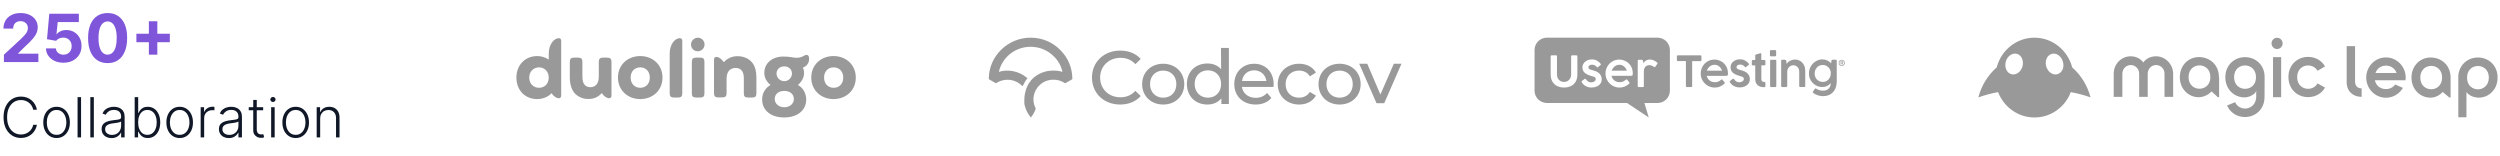
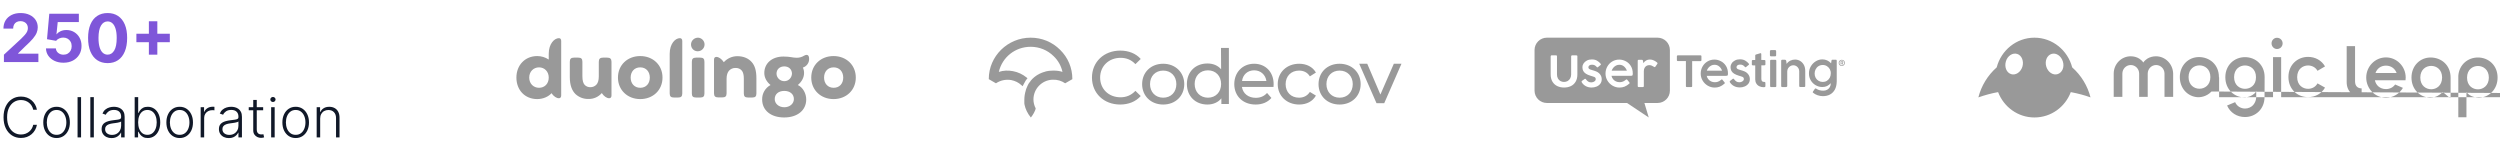
<svg xmlns="http://www.w3.org/2000/svg" width="1128" height="70" viewBox="0 0 1128 70" fill="none">
  <path d="M1.768 28V24.676L9.535 17.485C10.195 16.846 10.749 16.271 11.197 15.759C11.651 15.248 11.996 14.747 12.23 14.257C12.464 13.76 12.582 13.224 12.582 12.648C12.582 12.009 12.436 11.459 12.145 10.997C11.854 10.528 11.456 10.17 10.952 9.921C10.447 9.665 9.876 9.538 9.237 9.538C8.569 9.538 7.987 9.673 7.489 9.942C6.992 10.212 6.609 10.599 6.339 11.104C6.069 11.608 5.934 12.208 5.934 12.904H1.555C1.555 11.477 1.879 10.237 2.525 9.186C3.171 8.135 4.077 7.322 5.241 6.746C6.406 6.171 7.749 5.884 9.268 5.884C10.831 5.884 12.191 6.161 13.349 6.714C14.514 7.261 15.419 8.021 16.065 8.994C16.712 9.967 17.035 11.082 17.035 12.339C17.035 13.163 16.871 13.977 16.545 14.779C16.225 15.582 15.653 16.473 14.829 17.453C14.006 18.426 12.845 19.595 11.346 20.958L8.161 24.079V24.229H17.322V28H1.768ZM28.634 28.298C27.128 28.298 25.786 28.021 24.607 27.467C23.435 26.913 22.504 26.15 21.816 25.177C21.127 24.204 20.768 23.089 20.739 21.832H25.214C25.264 22.677 25.619 23.362 26.279 23.888C26.94 24.413 27.725 24.676 28.634 24.676C29.358 24.676 29.997 24.516 30.551 24.197C31.112 23.87 31.549 23.419 31.862 22.844C32.181 22.261 32.341 21.594 32.341 20.841C32.341 20.074 32.178 19.399 31.851 18.817C31.531 18.234 31.087 17.78 30.519 17.453C29.951 17.126 29.301 16.959 28.57 16.952C27.931 16.952 27.309 17.084 26.705 17.347C26.109 17.609 25.644 17.968 25.31 18.423L21.208 17.688L22.242 6.182H35.58V9.953H26.045L25.48 15.418H25.608C25.992 14.879 26.57 14.431 27.345 14.076C28.119 13.721 28.985 13.543 29.944 13.543C31.258 13.543 32.43 13.852 33.46 14.47C34.489 15.088 35.303 15.937 35.899 17.016C36.496 18.089 36.791 19.325 36.784 20.724C36.791 22.194 36.45 23.501 35.761 24.644C35.079 25.78 34.124 26.675 32.895 27.329C31.674 27.975 30.253 28.298 28.634 28.298ZM48.556 28.479C46.723 28.472 45.147 28.021 43.825 27.126C42.511 26.232 41.499 24.935 40.789 23.238C40.086 21.541 39.738 19.499 39.745 17.112C39.745 14.733 40.097 12.705 40.8 11.029C41.51 9.353 42.522 8.078 43.836 7.205C45.157 6.324 46.73 5.884 48.556 5.884C50.381 5.884 51.95 6.324 53.264 7.205C54.585 8.085 55.601 9.364 56.311 11.04C57.022 12.709 57.373 14.733 57.366 17.112C57.366 19.506 57.011 21.551 56.301 23.249C55.597 24.946 54.589 26.242 53.275 27.137C51.961 28.032 50.388 28.479 48.556 28.479ZM48.556 24.655C49.806 24.655 50.803 24.026 51.549 22.769C52.295 21.512 52.664 19.626 52.657 17.112C52.657 15.457 52.487 14.079 52.146 12.979C51.812 11.878 51.336 11.05 50.718 10.496C50.107 9.942 49.386 9.665 48.556 9.665C47.313 9.665 46.318 10.287 45.573 11.53C44.827 12.773 44.45 14.633 44.443 17.112C44.443 18.788 44.61 20.188 44.944 21.31C45.285 22.425 45.764 23.263 46.382 23.824C47 24.378 47.725 24.655 48.556 24.655ZM67.175 24.676V9.591H70.989V24.676H67.175ZM61.539 19.041V15.227H76.625V19.041H61.539Z" fill="#7F56D9" />
  <path d="M16.655 49.5H14.986C14.861 48.879 14.637 48.304 14.311 47.778C13.992 47.245 13.589 46.78 13.104 46.384C12.618 45.987 12.068 45.68 11.452 45.461C10.837 45.242 10.171 45.132 9.455 45.132C8.307 45.132 7.259 45.431 6.312 46.029C5.371 46.627 4.616 47.505 4.048 48.666C3.486 49.82 3.205 51.234 3.205 52.909C3.205 54.596 3.486 56.016 4.048 57.17C4.616 58.325 5.371 59.2 6.312 59.798C7.259 60.39 8.307 60.686 9.455 60.686C10.171 60.686 10.837 60.577 11.452 60.358C12.068 60.139 12.618 59.834 13.104 59.443C13.589 59.047 13.992 58.582 14.311 58.049C14.637 57.517 14.861 56.94 14.986 56.318H16.655C16.507 57.153 16.229 57.931 15.82 58.653C15.418 59.369 14.903 59.997 14.276 60.535C13.654 61.074 12.938 61.494 12.127 61.796C11.316 62.098 10.425 62.249 9.455 62.249C7.928 62.249 6.573 61.867 5.389 61.103C4.205 60.334 3.276 59.251 2.601 57.854C1.932 56.457 1.598 54.809 1.598 52.909C1.598 51.009 1.932 49.361 2.601 47.964C3.276 46.567 4.205 45.487 5.389 44.724C6.573 43.954 7.928 43.57 9.455 43.57C10.425 43.57 11.316 43.721 12.127 44.022C12.938 44.318 13.654 44.739 14.276 45.283C14.903 45.822 15.418 46.449 15.82 47.165C16.229 47.881 16.507 48.66 16.655 49.5ZM25.526 62.284C24.348 62.284 23.307 61.985 22.401 61.387C21.501 60.79 20.797 59.964 20.288 58.91C19.779 57.851 19.525 56.629 19.525 55.244C19.525 53.847 19.779 52.619 20.288 51.56C20.797 50.494 21.501 49.666 22.401 49.074C23.307 48.476 24.348 48.177 25.526 48.177C26.704 48.177 27.742 48.476 28.642 49.074C29.542 49.672 30.246 50.5 30.755 51.56C31.27 52.619 31.527 53.847 31.527 55.244C31.527 56.629 31.273 57.851 30.764 58.91C30.255 59.964 29.548 60.79 28.642 61.387C27.742 61.985 26.704 62.284 25.526 62.284ZM25.526 60.837C26.473 60.837 27.275 60.583 27.932 60.074C28.589 59.565 29.086 58.887 29.423 58.041C29.767 57.194 29.938 56.262 29.938 55.244C29.938 54.226 29.767 53.291 29.423 52.439C29.086 51.586 28.589 50.903 27.932 50.388C27.275 49.873 26.473 49.615 25.526 49.615C24.585 49.615 23.783 49.873 23.12 50.388C22.463 50.903 21.963 51.586 21.62 52.439C21.282 53.291 21.114 54.226 21.114 55.244C21.114 56.262 21.282 57.194 21.62 58.041C21.963 58.887 22.463 59.565 23.12 60.074C23.777 60.583 24.579 60.837 25.526 60.837ZM36.577 43.818V62H34.996V43.818H36.577ZM42.338 43.818V62H40.758V43.818H42.338ZM50.328 62.311C49.506 62.311 48.754 62.151 48.074 61.831C47.393 61.506 46.851 61.038 46.449 60.429C46.046 59.813 45.845 59.067 45.845 58.191C45.845 57.517 45.972 56.949 46.227 56.487C46.481 56.025 46.842 55.646 47.31 55.35C47.778 55.055 48.331 54.821 48.97 54.649C49.609 54.477 50.314 54.344 51.083 54.25C51.847 54.155 52.492 54.072 53.019 54.001C53.551 53.93 53.957 53.818 54.235 53.664C54.513 53.51 54.652 53.261 54.652 52.918V52.598C54.652 51.669 54.374 50.938 53.818 50.406C53.267 49.867 52.474 49.598 51.438 49.598C50.456 49.598 49.654 49.814 49.032 50.246C48.417 50.678 47.985 51.187 47.736 51.773L46.236 51.231C46.544 50.485 46.97 49.891 47.514 49.447C48.059 48.997 48.668 48.674 49.343 48.479C50.018 48.278 50.701 48.177 51.394 48.177C51.915 48.177 52.456 48.245 53.019 48.381C53.587 48.517 54.113 48.754 54.599 49.092C55.084 49.423 55.478 49.888 55.779 50.485C56.081 51.077 56.232 51.829 56.232 52.74V62H54.652V59.843H54.554C54.365 60.245 54.084 60.636 53.711 61.015C53.338 61.393 52.87 61.704 52.308 61.947C51.746 62.189 51.086 62.311 50.328 62.311ZM50.541 60.864C51.382 60.864 52.11 60.677 52.725 60.304C53.341 59.931 53.815 59.437 54.146 58.822C54.483 58.2 54.652 57.517 54.652 56.771V54.8C54.534 54.913 54.335 55.013 54.057 55.102C53.785 55.191 53.468 55.271 53.107 55.342C52.752 55.407 52.397 55.463 52.042 55.51C51.687 55.558 51.367 55.599 51.083 55.635C50.314 55.729 49.657 55.877 49.112 56.078C48.568 56.28 48.15 56.558 47.86 56.913C47.57 57.262 47.425 57.712 47.425 58.262C47.425 59.091 47.721 59.733 48.313 60.189C48.905 60.639 49.648 60.864 50.541 60.864ZM60.764 62V43.818H62.353V50.965H62.496C62.673 50.556 62.928 50.136 63.259 49.704C63.596 49.272 64.037 48.911 64.582 48.621C65.132 48.325 65.825 48.177 66.659 48.177C67.778 48.177 68.76 48.473 69.607 49.065C70.453 49.651 71.113 50.474 71.587 51.533C72.06 52.587 72.297 53.815 72.297 55.217C72.297 56.626 72.06 57.86 71.587 58.919C71.119 59.979 70.462 60.804 69.616 61.396C68.775 61.988 67.799 62.284 66.686 62.284C65.857 62.284 65.165 62.136 64.609 61.84C64.058 61.544 63.614 61.18 63.277 60.748C62.94 60.31 62.679 59.884 62.496 59.47H62.3V62H60.764ZM62.327 55.191C62.327 56.291 62.49 57.268 62.815 58.12C63.147 58.967 63.62 59.633 64.236 60.118C64.857 60.597 65.609 60.837 66.491 60.837C67.396 60.837 68.163 60.588 68.79 60.091C69.417 59.588 69.894 58.91 70.219 58.058C70.545 57.206 70.708 56.25 70.708 55.191C70.708 54.143 70.545 53.199 70.219 52.359C69.9 51.518 69.426 50.852 68.799 50.361C68.171 49.864 67.402 49.615 66.491 49.615C65.603 49.615 64.848 49.855 64.227 50.334C63.611 50.808 63.141 51.465 62.815 52.305C62.49 53.14 62.327 54.102 62.327 55.191ZM81.068 62.284C79.89 62.284 78.849 61.985 77.943 61.387C77.043 60.79 76.339 59.964 75.83 58.91C75.321 57.851 75.067 56.629 75.067 55.244C75.067 53.847 75.321 52.619 75.83 51.56C76.339 50.494 77.043 49.666 77.943 49.074C78.849 48.476 79.89 48.177 81.068 48.177C82.246 48.177 83.284 48.476 84.184 49.074C85.084 49.672 85.788 50.5 86.297 51.56C86.812 52.619 87.069 53.847 87.069 55.244C87.069 56.629 86.815 57.851 86.306 58.91C85.797 59.964 85.09 60.79 84.184 61.387C83.284 61.985 82.246 62.284 81.068 62.284ZM81.068 60.837C82.015 60.837 82.817 60.583 83.474 60.074C84.131 59.565 84.628 58.887 84.965 58.041C85.309 57.194 85.48 56.262 85.48 55.244C85.48 54.226 85.309 53.291 84.965 52.439C84.628 51.586 84.131 50.903 83.474 50.388C82.817 49.873 82.015 49.615 81.068 49.615C80.127 49.615 79.325 49.873 78.662 50.388C78.005 50.903 77.505 51.586 77.162 52.439C76.824 53.291 76.656 54.226 76.656 55.244C76.656 56.262 76.824 57.194 77.162 58.041C77.505 58.887 78.005 59.565 78.662 60.074C79.319 60.583 80.121 60.837 81.068 60.837ZM90.538 62V48.364H92.074V50.459H92.19C92.462 49.772 92.936 49.219 93.61 48.799C94.291 48.373 95.06 48.159 95.918 48.159C96.049 48.159 96.194 48.162 96.353 48.168C96.513 48.174 96.646 48.18 96.753 48.186V49.793C96.682 49.781 96.558 49.763 96.38 49.74C96.203 49.716 96.01 49.704 95.803 49.704C95.093 49.704 94.46 49.855 93.903 50.157C93.353 50.453 92.918 50.864 92.598 51.391C92.278 51.918 92.119 52.519 92.119 53.193V62H90.538ZM103.258 62.311C102.435 62.311 101.684 62.151 101.003 61.831C100.323 61.506 99.781 61.038 99.379 60.429C98.976 59.813 98.775 59.067 98.775 58.191C98.775 57.517 98.902 56.949 99.157 56.487C99.411 56.025 99.772 55.646 100.24 55.35C100.707 55.055 101.261 54.821 101.9 54.649C102.539 54.477 103.243 54.344 104.013 54.25C104.776 54.155 105.421 54.072 105.948 54.001C106.481 53.93 106.886 53.818 107.164 53.664C107.443 53.51 107.582 53.261 107.582 52.918V52.598C107.582 51.669 107.304 50.938 106.747 50.406C106.197 49.867 105.404 49.598 104.368 49.598C103.385 49.598 102.583 49.814 101.962 50.246C101.346 50.678 100.914 51.187 100.666 51.773L99.165 51.231C99.473 50.485 99.899 49.891 100.444 49.447C100.988 48.997 101.598 48.674 102.273 48.479C102.947 48.278 103.631 48.177 104.324 48.177C104.844 48.177 105.386 48.245 105.948 48.381C106.516 48.517 107.043 48.754 107.528 49.092C108.014 49.423 108.407 49.888 108.709 50.485C109.011 51.077 109.162 51.829 109.162 52.74V62H107.582V59.843H107.484C107.295 60.245 107.013 60.636 106.641 61.015C106.268 61.393 105.8 61.704 105.238 61.947C104.676 62.189 104.016 62.311 103.258 62.311ZM103.471 60.864C104.312 60.864 105.04 60.677 105.655 60.304C106.271 59.931 106.744 59.437 107.076 58.822C107.413 58.2 107.582 57.517 107.582 56.771V54.8C107.463 54.913 107.265 55.013 106.987 55.102C106.715 55.191 106.398 55.271 106.037 55.342C105.682 55.407 105.327 55.463 104.972 55.51C104.616 55.558 104.297 55.599 104.013 55.635C103.243 55.729 102.586 55.877 102.042 56.078C101.497 56.28 101.08 56.558 100.79 56.913C100.5 57.262 100.355 57.712 100.355 58.262C100.355 59.091 100.651 59.733 101.243 60.189C101.835 60.639 102.578 60.864 103.471 60.864ZM118.737 48.364V49.74H112.229V48.364H118.737ZM114.262 45.097H115.851V58.44C115.851 59.008 115.949 59.455 116.144 59.781C116.34 60.1 116.594 60.328 116.908 60.464C117.222 60.594 117.556 60.659 117.911 60.659C118.118 60.659 118.296 60.648 118.444 60.624C118.592 60.594 118.722 60.565 118.834 60.535L119.172 61.965C119.018 62.024 118.828 62.077 118.604 62.124C118.379 62.178 118.1 62.204 117.769 62.204C117.189 62.204 116.63 62.077 116.091 61.822C115.558 61.568 115.12 61.189 114.777 60.686C114.434 60.183 114.262 59.559 114.262 58.813V45.097ZM122.343 62V48.364H123.932V62H122.343ZM123.151 46.02C122.826 46.02 122.547 45.91 122.317 45.691C122.086 45.467 121.97 45.197 121.97 44.883C121.97 44.57 122.086 44.303 122.317 44.084C122.547 43.86 122.826 43.747 123.151 43.747C123.477 43.747 123.755 43.86 123.986 44.084C124.217 44.303 124.332 44.57 124.332 44.883C124.332 45.197 124.217 45.467 123.986 45.691C123.755 45.91 123.477 46.02 123.151 46.02ZM133.412 62.284C132.234 62.284 131.192 61.985 130.287 61.387C129.387 60.79 128.683 59.964 128.174 58.91C127.665 57.851 127.41 56.629 127.41 55.244C127.41 53.847 127.665 52.619 128.174 51.56C128.683 50.494 129.387 49.666 130.287 49.074C131.192 48.476 132.234 48.177 133.412 48.177C134.59 48.177 135.628 48.476 136.528 49.074C137.427 49.672 138.132 50.5 138.641 51.56C139.156 52.619 139.413 53.847 139.413 55.244C139.413 56.629 139.159 57.851 138.65 58.91C138.141 59.964 137.433 60.79 136.528 61.387C135.628 61.985 134.59 62.284 133.412 62.284ZM133.412 60.837C134.359 60.837 135.161 60.583 135.818 60.074C136.475 59.565 136.972 58.887 137.309 58.041C137.652 57.194 137.824 56.262 137.824 55.244C137.824 54.226 137.652 53.291 137.309 52.439C136.972 51.586 136.475 50.903 135.818 50.388C135.161 49.873 134.359 49.615 133.412 49.615C132.471 49.615 131.669 49.873 131.006 50.388C130.349 50.903 129.849 51.586 129.506 52.439C129.168 53.291 128.999 54.226 128.999 55.244C128.999 56.262 129.168 57.194 129.506 58.041C129.849 58.887 130.349 59.565 131.006 60.074C131.663 60.583 132.465 60.837 133.412 60.837ZM144.462 53.477V62H142.882V48.364H144.418V50.503H144.56C144.88 49.805 145.377 49.245 146.052 48.825C146.732 48.399 147.573 48.186 148.573 48.186C149.49 48.186 150.295 48.378 150.988 48.763C151.686 49.142 152.228 49.701 152.612 50.441C153.003 51.181 153.198 52.089 153.198 53.166V62H151.618V53.264C151.618 52.146 151.304 51.261 150.677 50.61C150.055 49.959 149.221 49.633 148.173 49.633C147.457 49.633 146.821 49.787 146.265 50.095C145.708 50.403 145.267 50.846 144.942 51.426C144.622 52.001 144.462 52.684 144.462 53.477Z" fill="#101828" />
  <path d="M366.037 35C366.037 29.307 370.36 25.295 376.088 25.295C381.816 25.295 386.138 29.307 386.138 35C386.138 40.693 381.816 44.705 376.088 44.705C370.36 44.705 366.037 40.639 366.037 35ZM380.465 35C380.465 32.343 378.789 30.392 376.142 30.392C373.494 30.392 371.819 32.343 371.819 35C371.819 37.657 373.494 39.608 376.142 39.608C378.789 39.608 380.465 37.711 380.465 35ZM362.254 30.5C362.633 31.259 362.795 32.072 362.795 32.94C362.795 35 361.714 36.898 359.985 38.361C362.363 39.5 363.767 42.265 363.767 44.867C363.767 49.747 359.823 53 353.825 53C347.827 53 343.882 49.801 343.882 44.867C343.828 42.157 345.287 39.663 347.665 38.361C345.881 36.898 344.855 35 344.855 32.94C344.855 28.657 348.205 25.512 353.5 25.512C356.635 25.512 357.553 26.054 359.336 26.054C360.525 26.108 361.768 25.783 362.795 25.133C363.173 24.916 363.551 24.753 363.984 24.753C364.686 24.753 365.064 25.458 365.064 26.325C365.227 28.223 364.038 29.904 362.254 30.5ZM358.202 44.705C358.202 42.536 356.527 41.018 353.879 41.018C351.231 41.018 349.556 42.482 349.556 44.705C349.556 46.765 351.393 48.392 353.879 48.392C356.364 48.392 358.202 46.765 358.202 44.705ZM350.366 33.265C350.421 35.163 352.042 36.681 353.987 36.627C355.824 36.572 357.229 35.108 357.337 33.265C357.337 31.313 355.932 29.958 353.879 29.958C351.826 29.958 350.366 31.259 350.366 33.265ZM341.288 35.38V42.157C341.288 43.458 340.802 44 339.397 44H337.506C336.101 44 335.615 43.458 335.615 42.157V35.542C335.615 33.861 335.344 32.669 334.75 31.91C334.048 31.042 332.967 30.608 331.886 30.663C330.751 30.608 329.671 31.096 328.914 31.91C328.266 32.669 327.833 33.861 327.833 35.488V42.102C327.833 43.458 327.239 43.946 325.942 43.946H324.051C322.754 43.946 322.16 43.458 322.16 42.102V26.922C322.16 26.054 322.592 25.675 323.24 25.675C324.213 25.675 325.564 26.488 326.59 28.06C328.158 26.325 330.373 25.349 332.697 25.349C335.453 25.349 337.668 26.325 339.127 27.952C340.586 29.578 341.288 31.801 341.288 35.38ZM311.785 20.09C311.785 18.355 313.244 17 314.919 17C314.973 17 314.973 17 315.027 17C316.702 17.108 317.999 18.572 317.891 20.253C317.783 21.934 316.324 23.235 314.649 23.127C313.028 23.072 311.785 21.717 311.785 20.09ZM312.163 42.157V27.898C312.163 26.596 312.649 26 314.054 26H315.946C317.35 26 317.837 26.542 317.837 27.898V42.157C317.837 43.458 317.35 44 315.946 44H314.054C312.649 44 312.163 43.458 312.163 42.157ZM302.166 42.157V24.265C302.166 19.765 304.652 17.217 306.759 17.217C307.408 17.217 307.84 17.651 307.84 18.464V42.157C307.84 43.512 307.3 44 305.949 44H304.058C302.761 44 302.166 43.512 302.166 42.157ZM278.823 35C278.823 29.307 283.146 25.295 288.873 25.295C294.601 25.295 298.924 29.307 298.924 35C298.924 40.693 294.601 44.705 288.873 44.705C283.146 44.705 278.823 40.639 278.823 35ZM293.196 35C293.196 32.343 291.521 30.392 288.873 30.392C286.225 30.392 284.551 32.343 284.551 35C284.551 37.657 286.225 39.608 288.873 39.608C291.521 39.608 293.196 37.711 293.196 35ZM275.905 27.898V43.078C275.905 43.946 275.472 44.325 274.824 44.325C273.851 44.325 272.5 43.512 271.528 41.994C270.015 43.729 267.853 44.705 265.53 44.651C263.368 44.705 261.315 43.946 259.694 42.482C258.019 40.855 257.1 38.361 257.1 34.783V27.898C257.1 26.596 257.586 26 258.991 26H260.883C262.288 26 262.774 26.542 262.774 27.898V34.295C262.774 36.464 263.152 37.602 263.855 38.361C264.503 39.012 265.476 39.392 266.394 39.337C267.421 39.337 268.394 38.958 269.096 38.199C269.799 37.44 270.177 36.247 270.177 34.404V27.898C270.177 26.542 270.771 26 272.068 26H273.96C275.31 26 275.905 26.542 275.905 27.898ZM253.21 18.464V43.078C253.21 43.946 252.777 44.325 252.129 44.325C251.156 44.325 249.805 43.512 248.833 42.048C247.644 43.458 245.212 44.705 242.402 44.705C236.783 44.705 233 40.584 233 35C233 29.416 236.891 25.295 242.402 25.295C244.24 25.295 246.023 25.837 247.59 26.867V24.265C247.59 19.765 250.129 17.217 252.183 17.217C252.831 17.217 253.21 17.651 253.21 18.464ZM247.59 35C247.59 32.235 245.644 30.392 243.213 30.392C240.781 30.392 238.782 32.235 238.782 35C238.782 37.765 240.727 39.608 243.213 39.608C245.698 39.608 247.59 37.819 247.59 35Z" fill="black" fill-opacity="0.4" />
  <path d="M505.587 26.092C508.26 26.092 510.398 26.983 512.18 28.823L512.299 28.941L514.675 26.627L514.615 26.508C512.477 24.134 509.21 22.828 505.468 22.828C498.103 22.828 492.697 27.932 492.697 34.996C492.697 42.059 498.043 47.164 505.408 47.164C509.151 47.164 512.417 45.858 514.615 43.424L514.675 43.306L512.299 40.991L512.18 41.109C510.398 42.95 508.2 43.899 505.587 43.899C500.241 43.899 496.38 40.16 496.38 34.996C496.38 29.832 500.3 26.092 505.587 26.092ZM524.832 44.077C521.327 44.077 518.892 41.525 518.892 37.964C518.892 34.343 521.327 31.85 524.832 31.85C528.336 31.85 530.771 34.343 530.771 37.964C530.771 41.584 528.336 44.077 524.832 44.077ZM524.832 28.763C519.308 28.763 515.328 32.621 515.328 37.964C515.328 43.306 519.308 47.164 524.832 47.164C530.356 47.164 534.335 43.306 534.335 37.964C534.335 32.621 530.296 28.763 524.832 28.763ZM545.027 44.077C541.522 44.077 539.028 41.525 539.028 37.904C539.028 34.283 541.463 31.731 545.027 31.731C548.531 31.731 550.967 34.283 550.967 37.904C550.967 41.525 548.531 44.077 545.027 44.077ZM550.967 31.256C549.482 29.535 547.343 28.645 544.789 28.645C539.325 28.645 535.523 32.443 535.523 37.904C535.523 43.365 539.325 47.164 544.789 47.164C547.403 47.164 549.66 46.155 551.085 44.374V46.926H554.471V21.641H550.907L550.967 31.256ZM565.875 31.731C568.786 31.731 570.984 33.69 571.399 36.539H560.411C560.767 33.69 562.906 31.731 565.875 31.731ZM565.875 28.763C560.648 28.763 556.906 32.621 556.906 37.964C556.906 43.365 560.827 47.164 566.529 47.164C569.499 47.164 571.934 46.155 573.597 44.255L573.657 44.196L571.696 41.94L571.578 42.059C570.33 43.424 568.667 44.136 566.588 44.136C563.262 44.136 560.827 42.237 560.351 39.21H574.607V39.091C574.666 38.794 574.666 38.379 574.666 38.082C574.726 32.562 571.043 28.763 565.875 28.763ZM590.941 41.584C589.872 43.187 588.209 44.077 586.13 44.077C582.507 44.077 580.072 41.584 580.072 37.964C580.072 34.343 582.566 31.85 586.13 31.85C588.209 31.85 589.872 32.681 590.941 34.343L591.001 34.462L593.733 32.74L593.674 32.621C592.248 30.188 589.516 28.763 586.19 28.763C580.606 28.763 576.508 32.621 576.508 37.964C576.508 43.306 580.606 47.164 586.19 47.164C589.516 47.164 592.248 45.739 593.674 43.246L593.733 43.127L591.001 41.466L590.941 41.584ZM604.425 44.077C600.92 44.077 598.485 41.525 598.485 37.964C598.485 34.343 600.92 31.85 604.425 31.85C607.929 31.85 610.364 34.343 610.364 37.964C610.364 41.584 607.929 44.077 604.425 44.077ZM604.425 28.763C598.901 28.763 594.921 32.621 594.921 37.964C594.921 43.306 598.901 47.164 604.425 47.164C609.949 47.164 613.928 43.306 613.928 37.964C613.928 32.621 609.889 28.763 604.425 28.763ZM628.897 28.763L622.838 42.653L616.898 28.763H613.275L621.056 46.511L621.115 46.57H624.561L632.342 28.763H628.897ZM465.033 17C454.62 17 446.138 25.392 446.138 35.629V35.713L449.329 37.559H449.413C451.429 36.217 453.864 35.713 456.299 36.133C457.979 36.468 459.574 37.224 460.834 38.399L461.422 38.902L461.758 38.231C462.094 37.559 462.429 36.972 462.765 36.385C462.933 36.133 463.101 35.965 463.269 35.713L463.605 35.294L463.185 34.958C461.422 33.532 459.322 32.525 457.055 32.105C454.872 31.685 452.688 31.769 450.673 32.441C452.185 25.811 458.063 21.112 465.033 21.112C468.979 21.112 472.674 22.622 475.446 25.392C477.461 27.322 478.805 29.755 479.392 32.441C478.133 32.021 476.789 31.853 475.446 31.853H475.194C474.69 31.853 474.186 31.937 473.598 31.937H473.514C473.346 31.937 473.094 32.021 472.926 32.021C472.59 32.105 472.339 32.105 472.003 32.189L471.751 32.273C471.499 32.357 471.247 32.441 470.995 32.525H470.911C470.323 32.692 469.819 32.944 469.231 33.196C468.979 33.28 468.728 33.447 468.476 33.615H468.392C467.132 34.371 465.956 35.294 465.033 36.468L464.949 36.636C464.697 36.972 464.529 37.224 464.361 37.392C464.193 37.559 464.109 37.811 463.941 38.063L463.857 38.231C463.689 38.483 463.605 38.734 463.521 38.902V38.986C463.269 39.489 463.017 40.077 462.849 40.664V40.748C462.429 42.091 462.178 43.517 462.178 45.028V45.196C462.178 45.364 462.178 45.615 462.178 45.783C462.178 45.867 462.178 45.951 462.178 46.035C462.178 46.119 462.178 46.287 462.178 46.371V46.455V46.623C462.178 46.79 462.261 47.042 462.261 47.21C462.681 49.224 463.605 51.154 465.033 52.916L465.117 53L465.201 52.916C465.788 52.245 467.132 50.147 467.3 48.888C466.628 47.629 466.292 46.203 466.292 44.86C466.292 40.161 469.987 36.217 474.774 35.965H475.11C477.041 35.881 478.973 36.468 480.568 37.559H480.652L483.843 35.713V35.629C483.843 30.678 481.912 25.979 478.301 22.454C474.774 18.93 470.071 17 465.033 17Z" fill="black" fill-opacity="0.4" />
  <path fill-rule="evenodd" clip-rule="evenodd" d="M753.457 40.898V22.565C753.457 19.503 750.972 17 747.892 17H697.953C694.892 17 692.388 19.485 692.388 22.565V40.898C692.388 43.959 694.874 46.463 697.953 46.463H734.115L743.912 53L741.949 46.463H747.928C750.972 46.445 753.475 43.959 753.457 40.898ZM702.942 35.423C703.23 35.928 703.608 36.324 704.094 36.576C704.58 36.846 705.103 36.972 705.697 36.972C706.291 36.972 706.832 36.828 707.318 36.558C707.804 36.27 708.2 35.873 708.47 35.369C708.758 34.847 708.903 34.271 708.903 33.604V25.374C708.903 25.248 708.939 25.158 709.011 25.086C709.083 25.014 709.173 24.978 709.299 24.978H711.298C711.424 24.978 711.532 25.014 711.604 25.086C711.64 25.122 711.676 25.176 711.694 25.212C711.712 25.266 711.73 25.32 711.712 25.374V33.586C711.712 34.901 711.442 35.999 710.902 36.9C710.361 37.782 709.641 38.449 708.74 38.863C707.84 39.295 706.814 39.493 705.697 39.493C704.58 39.493 703.572 39.277 702.653 38.845C701.735 38.413 701.015 37.746 700.474 36.864C699.934 35.981 699.664 34.883 699.664 33.568V25.374C699.664 25.266 699.7 25.176 699.772 25.104C699.808 25.068 699.844 25.032 699.88 25.014C699.916 24.996 699.97 24.978 700.024 24.978H702.131C702.257 24.978 702.365 25.014 702.419 25.086C702.473 25.158 702.509 25.248 702.509 25.374V33.604C702.509 34.307 702.653 34.919 702.942 35.423ZM713.603 36.846C713.603 36.9 713.621 36.972 713.639 37.026C713.675 37.098 713.711 37.17 713.747 37.242C714.197 37.944 714.81 38.503 715.566 38.899C716.322 39.295 717.187 39.493 718.141 39.493C718.898 39.493 719.636 39.349 720.338 39.079C721.041 38.791 721.599 38.377 722.049 37.8C722.481 37.242 722.698 36.558 722.698 35.747C722.698 34.901 722.427 34.127 721.887 33.46C721.347 32.776 720.536 32.29 719.438 31.948C719.294 31.893 719.168 31.857 719.042 31.821C718.916 31.785 718.808 31.749 718.718 31.731C718.177 31.587 717.781 31.461 717.529 31.353C717.277 31.245 717.061 31.119 716.917 30.975C716.754 30.813 716.682 30.615 716.682 30.345C716.682 30.003 716.827 29.732 717.115 29.516C717.403 29.3 717.799 29.192 718.303 29.192C718.79 29.192 719.186 29.282 719.51 29.444C719.834 29.606 720.14 29.877 720.446 30.219C720.554 30.345 720.645 30.417 720.753 30.417C720.825 30.417 720.915 30.381 721.005 30.291L722.139 29.354C722.265 29.246 722.337 29.156 722.337 29.066C722.337 28.994 722.283 28.886 722.193 28.742C721.761 28.202 721.221 27.733 720.572 27.373C719.924 26.995 719.15 26.815 718.231 26.815C717.385 26.815 716.646 26.977 715.998 27.319C715.35 27.661 714.864 28.094 714.503 28.634C714.161 29.174 713.981 29.714 713.981 30.273C713.981 30.957 714.107 31.551 714.377 32.038C714.647 32.524 715.044 32.938 715.584 33.28C716.124 33.622 716.827 33.928 717.709 34.199C718.087 34.307 718.321 34.379 718.375 34.397C718.808 34.523 719.132 34.631 719.33 34.721C719.546 34.811 719.708 34.919 719.816 35.081C719.942 35.243 719.996 35.459 719.996 35.747C719.996 36.017 719.888 36.27 719.69 36.486C719.474 36.702 719.222 36.864 718.898 36.99C718.591 37.098 718.249 37.17 717.925 37.17C717.385 37.17 716.935 37.044 716.574 36.792C716.214 36.54 715.872 36.198 715.566 35.765C715.458 35.621 715.35 35.549 715.224 35.549C715.152 35.549 715.08 35.585 715.008 35.621L713.765 36.504C713.657 36.612 713.603 36.72 713.603 36.846ZM733.935 35.819C734.043 35.819 734.115 35.855 734.169 35.946L735.16 37.152C735.232 37.26 735.286 37.35 735.286 37.44C735.286 37.548 735.232 37.638 735.142 37.728C734.421 38.359 733.719 38.809 732.999 39.097C732.296 39.367 731.522 39.511 730.712 39.511C729.613 39.511 728.568 39.223 727.596 38.665C726.623 38.089 725.849 37.332 725.273 36.36C724.697 35.387 724.408 34.343 724.408 33.208C724.408 32.056 724.679 30.993 725.219 30.038C725.759 29.066 726.497 28.31 727.452 27.733C728.406 27.157 729.469 26.887 730.639 26.887C731.594 26.887 732.53 27.121 733.467 27.589C734.403 28.058 735.178 28.76 735.79 29.714C736.402 30.669 736.709 31.839 736.709 33.226C736.709 33.532 736.673 33.766 736.6 33.91C736.528 34.054 736.42 34.145 736.312 34.163C736.186 34.199 735.988 34.217 735.736 34.199H727.092C727.218 34.775 727.47 35.279 727.812 35.711C728.154 36.144 728.586 36.486 729.091 36.72C729.595 36.954 730.135 37.08 730.712 37.08C731.162 37.08 731.54 37.026 731.882 36.936C732.206 36.846 732.476 36.738 732.693 36.612C732.945 36.468 733.179 36.306 733.395 36.126L733.683 35.91C733.773 35.837 733.863 35.819 733.935 35.819ZM729.163 29.57C728.695 29.804 728.298 30.129 727.956 30.525C727.614 30.921 727.362 31.371 727.182 31.875H734.043C733.755 31.083 733.305 30.435 732.711 29.948C732.116 29.462 731.414 29.228 730.639 29.228C730.135 29.21 729.631 29.336 729.163 29.57ZM740.707 26.977H739.32C739.068 26.977 738.942 27.121 738.942 27.391V38.881C738.942 39.151 739.068 39.277 739.32 39.277H741.301C741.571 39.277 741.697 39.151 741.697 38.881V32.146C741.697 31.533 741.805 31.029 742.039 30.615C742.273 30.201 742.561 29.895 742.94 29.696C743.3 29.498 743.696 29.39 744.11 29.39C744.524 29.39 744.903 29.462 745.263 29.606C745.623 29.768 745.965 29.948 746.289 30.165C746.397 30.237 746.505 30.291 746.595 30.291C746.704 30.291 746.776 30.237 746.866 30.129L747.766 28.85C747.838 28.76 747.874 28.67 747.874 28.58C747.874 28.454 747.802 28.328 747.658 28.184C747.298 27.877 746.83 27.571 746.253 27.283C745.695 26.995 745.083 26.851 744.416 26.851C743.804 26.851 743.246 26.995 742.742 27.283C742.237 27.571 741.823 27.968 741.499 28.49L741.301 27.427C741.265 27.229 741.211 27.103 741.103 27.049C741.013 26.995 740.887 26.977 740.707 26.977Z" fill="black" fill-opacity="0.4" />
  <path d="M757.005 24.978H767.306C767.558 24.978 767.684 25.104 767.684 25.356V27.175C767.684 27.427 767.558 27.571 767.306 27.571H763.506V38.899C763.506 39.151 763.38 39.277 763.128 39.277H761.057C760.805 39.277 760.679 39.151 760.679 38.899V27.553H756.987C756.735 27.553 756.608 27.427 756.608 27.157V25.356C756.626 25.104 756.753 24.978 757.005 24.978Z" fill="black" fill-opacity="0.4" />
  <path d="M776.887 35.82C776.995 35.82 777.067 35.856 777.121 35.946L778.111 37.152C778.183 37.26 778.237 37.35 778.237 37.441C778.237 37.548 778.183 37.639 778.093 37.729C777.373 38.359 776.67 38.809 775.95 39.097C775.23 39.386 774.473 39.511 773.663 39.511C772.564 39.511 771.52 39.223 770.547 38.665C769.575 38.089 768.801 37.332 768.224 36.36C767.648 35.388 767.36 34.343 767.36 33.208C767.36 32.056 767.63 30.993 768.17 30.039C768.71 29.066 769.449 28.31 770.403 27.734C771.358 27.157 772.42 26.887 773.591 26.887C774.545 26.887 775.5 27.121 776.418 27.59C777.355 28.058 778.129 28.76 778.741 29.715C779.354 30.669 779.66 31.84 779.66 33.226C779.66 33.532 779.624 33.767 779.552 33.911C779.48 34.055 779.372 34.145 779.264 34.163C779.138 34.199 778.94 34.217 778.687 34.217H770.061C770.187 34.793 770.439 35.297 770.782 35.73C771.124 36.162 771.556 36.504 772.06 36.738C772.564 36.972 773.105 37.098 773.699 37.098C774.149 37.098 774.527 37.044 774.87 36.954C775.194 36.864 775.464 36.756 775.68 36.63C775.932 36.486 776.166 36.324 776.382 36.144L776.67 35.928C776.706 35.838 776.797 35.82 776.887 35.82ZM772.096 29.571C771.628 29.805 771.232 30.129 770.89 30.525C770.547 30.921 770.295 31.372 770.115 31.876H776.995C776.706 31.083 776.256 30.435 775.662 29.949C775.068 29.462 774.365 29.228 773.573 29.228C773.069 29.21 772.546 29.336 772.096 29.571Z" fill="black" fill-opacity="0.4" />
  <path d="M780.488 37.026C780.47 36.972 780.452 36.9 780.452 36.846C780.452 36.72 780.506 36.612 780.615 36.504L781.839 35.567C781.893 35.513 781.965 35.477 782.055 35.495C782.181 35.495 782.307 35.567 782.397 35.711C782.704 36.143 783.046 36.486 783.406 36.738C783.766 36.99 784.216 37.116 784.757 37.116C785.099 37.116 785.423 37.062 785.729 36.936C786.053 36.81 786.323 36.648 786.521 36.432C786.72 36.215 786.828 35.963 786.828 35.693C786.828 35.405 786.774 35.189 786.648 35.027C786.521 34.865 786.359 34.757 786.161 34.667C785.963 34.577 785.639 34.469 785.207 34.343C785.135 34.325 784.919 34.27 784.541 34.144C783.658 33.874 782.956 33.568 782.415 33.226C781.875 32.884 781.479 32.47 781.209 31.983C780.939 31.497 780.813 30.903 780.813 30.218C780.813 29.66 780.993 29.12 781.335 28.58C781.677 28.039 782.181 27.607 782.83 27.265C783.478 26.923 784.216 26.761 785.063 26.761C785.963 26.761 786.756 26.941 787.404 27.319C788.052 27.697 788.593 28.147 789.025 28.688C789.133 28.814 789.169 28.922 789.169 29.012C789.169 29.102 789.097 29.21 788.971 29.3L787.836 30.236C787.728 30.308 787.656 30.363 787.584 30.363C787.494 30.363 787.386 30.291 787.278 30.164C786.99 29.822 786.666 29.57 786.341 29.39C786.017 29.228 785.603 29.138 785.135 29.138C784.631 29.138 784.234 29.246 783.946 29.462C783.658 29.678 783.514 29.948 783.514 30.291C783.514 30.561 783.586 30.759 783.748 30.921C783.91 31.083 784.108 31.209 784.36 31.299C784.613 31.407 785.027 31.515 785.549 31.677C785.657 31.695 785.765 31.731 785.873 31.767C785.999 31.803 786.125 31.839 786.269 31.893C787.368 32.218 788.178 32.722 788.719 33.406C789.259 34.09 789.529 34.847 789.529 35.693C789.529 36.486 789.313 37.17 788.881 37.746C788.448 38.304 787.872 38.737 787.17 39.025C786.467 39.313 785.729 39.457 784.973 39.439C784.018 39.439 783.154 39.241 782.397 38.845C781.641 38.449 781.047 37.89 780.579 37.188C780.561 37.17 780.525 37.098 780.488 37.026Z" fill="black" fill-opacity="0.4" />
  <path d="M796.138 27.067C796.408 27.067 796.552 27.211 796.552 27.482V29.066C796.552 29.192 796.516 29.3 796.426 29.372C796.336 29.445 796.228 29.48 796.102 29.48H794.716V35.477C794.716 35.91 794.788 36.252 794.95 36.522C795.112 36.774 795.382 36.918 795.76 36.936L796.066 36.954C796.282 36.972 796.426 37.026 796.48 37.134C796.534 37.242 796.57 37.368 796.552 37.495V38.863C796.552 39.187 796.3 39.349 795.814 39.349C795.058 39.349 794.391 39.205 793.815 38.917C793.221 38.629 792.771 38.215 792.446 37.675C792.122 37.134 791.96 36.504 791.96 35.784V29.498H790.844C790.736 29.498 790.627 29.462 790.555 29.39C790.465 29.318 790.429 29.21 790.429 29.084V27.517C790.429 27.373 790.465 27.265 790.555 27.175C790.627 27.103 790.736 27.067 790.844 27.067H791.96V25.05C791.96 24.906 791.978 24.816 792.032 24.744C792.086 24.672 792.194 24.636 792.338 24.582L794.301 24.006C794.337 23.988 794.373 23.988 794.409 23.988C794.445 23.988 794.499 24.006 794.535 24.024C794.571 24.042 794.607 24.078 794.625 24.114C794.68 24.186 794.698 24.294 794.698 24.42V27.049L796.138 27.067Z" fill="black" fill-opacity="0.4" />
  <path d="M799.182 22.583H800.857C801.217 22.583 801.397 22.781 801.397 23.195V24.888C801.397 25.086 801.361 25.23 801.271 25.302C801.181 25.374 801.037 25.428 800.857 25.428H799.182C798.786 25.428 798.587 25.248 798.587 24.888V23.195C798.587 22.781 798.786 22.583 799.182 22.583ZM798.786 27.085C798.858 27.013 798.948 26.977 799.056 26.977H801.091C801.199 26.977 801.289 27.013 801.361 27.085C801.433 27.157 801.469 27.247 801.469 27.373V38.881C801.469 39.133 801.343 39.277 801.091 39.277H799.056C798.804 39.277 798.678 39.151 798.678 38.881V27.373C798.678 27.247 798.714 27.157 798.786 27.085Z" fill="black" fill-opacity="0.4" />
  <path d="M806.223 39.169C806.115 39.241 805.971 39.277 805.845 39.277H804.08C803.81 39.277 803.666 39.133 803.666 38.863V27.373C803.666 27.103 803.81 26.959 804.08 26.959H805.377C805.503 26.959 805.647 27.013 805.737 27.103C805.845 27.193 805.917 27.319 805.953 27.445L806.115 28.832C806.583 28.166 807.142 27.68 807.808 27.355C808.474 27.031 809.195 26.869 809.933 26.869C810.671 26.869 811.392 27.049 812.094 27.427C812.797 27.806 813.373 28.382 813.841 29.156C814.291 29.931 814.525 30.903 814.525 32.056V38.845C814.525 39.115 814.399 39.241 814.147 39.241H812.22C811.95 39.241 811.806 39.115 811.806 38.845V32.146C811.806 31.677 811.698 31.245 811.464 30.831C811.23 30.417 810.906 30.075 810.509 29.823C810.095 29.57 809.645 29.444 809.141 29.444C808.708 29.444 808.276 29.552 807.862 29.787C807.43 30.021 807.088 30.345 806.818 30.777C806.547 31.209 806.403 31.713 806.403 32.272V38.827C806.385 38.989 806.331 39.079 806.223 39.169Z" fill="black" fill-opacity="0.4" />
  <path d="M827.888 40.43C827.348 41.402 826.628 42.141 825.691 42.645C824.755 43.149 823.674 43.383 822.467 43.383C821.657 43.383 820.865 43.239 820.09 42.969C819.298 42.699 818.632 42.321 818.073 41.852C817.965 41.762 817.911 41.672 817.911 41.564C817.911 41.492 817.947 41.402 818.037 41.276L818.848 40.105C818.938 39.98 819.046 39.907 819.19 39.907C819.298 39.907 819.406 39.944 819.532 40.033C820.378 40.628 821.423 40.916 822.702 40.916C823.35 40.916 823.926 40.772 824.43 40.484C824.935 40.214 825.349 39.799 825.619 39.295C825.907 38.791 826.051 38.215 826.051 37.566V37.53C825.511 38.106 824.935 38.539 824.34 38.827C823.746 39.115 823.044 39.259 822.251 39.259C821.189 39.259 820.18 39.007 819.262 38.467C818.325 37.944 817.587 37.206 817.029 36.27C816.47 35.333 816.182 34.271 816.2 33.082C816.2 31.965 816.47 30.921 817.029 29.966C817.587 29.012 818.325 28.238 819.262 27.661C820.198 27.085 821.189 26.797 822.251 26.797C823.782 26.797 825.097 27.391 826.195 28.562L826.357 27.427C826.375 27.247 826.429 27.121 826.501 27.049C826.574 26.977 826.682 26.941 826.826 26.941H828.374C828.609 26.941 828.735 27.085 828.735 27.355V36.81C828.681 38.269 828.41 39.457 827.888 40.43ZM825.619 31.227C825.295 30.651 824.863 30.183 824.304 29.84C823.746 29.498 823.134 29.318 822.431 29.318C821.711 29.318 821.081 29.498 820.522 29.84C819.964 30.183 819.55 30.651 819.226 31.245C818.92 31.839 818.758 32.47 818.758 33.172C818.758 33.91 818.92 34.559 819.244 35.135C819.568 35.711 820.018 36.162 820.577 36.486C821.135 36.81 821.765 36.972 822.449 36.972C823.134 36.972 823.746 36.81 824.286 36.468C824.827 36.126 825.259 35.657 825.583 35.081C825.889 34.487 826.051 33.856 826.051 33.172C826.087 32.452 825.925 31.803 825.619 31.227Z" fill="black" fill-opacity="0.4" />
  <path d="M831.022 26.977C830.247 26.977 829.617 27.607 829.617 28.382C829.617 29.156 830.247 29.787 831.022 29.787C831.796 29.787 832.426 29.156 832.426 28.382C832.426 27.625 831.796 26.977 831.022 26.977ZM831.022 29.498C830.427 29.498 829.923 28.994 829.923 28.382C829.923 27.77 830.427 27.265 831.022 27.265C831.616 27.265 832.12 27.752 832.12 28.382C832.12 28.994 831.616 29.498 831.022 29.498Z" fill="black" fill-opacity="0.4" />
  <path d="M830.481 27.625C830.481 27.625 830.499 27.607 830.517 27.607H831.166C831.256 27.607 831.346 27.625 831.418 27.679C831.49 27.733 831.544 27.788 831.598 27.86C831.634 27.932 831.67 28.022 831.67 28.112C831.67 28.202 831.652 28.274 831.598 28.364C831.544 28.436 831.49 28.508 831.4 28.544L831.688 29.102V29.12V29.138H831.67H831.4C831.382 29.138 831.382 29.138 831.364 29.138C831.364 29.138 831.346 29.12 831.346 29.102L831.094 28.598H830.788V29.084C830.788 29.12 830.77 29.12 830.752 29.12H830.535C830.499 29.12 830.499 29.102 830.499 29.084V27.625C830.463 27.643 830.463 27.625 830.481 27.625ZM830.77 28.364H831.094C831.148 28.364 831.184 28.346 831.22 28.328C831.256 28.31 831.292 28.274 831.31 28.238C831.328 28.202 831.346 28.166 831.346 28.112C831.346 28.076 831.328 28.022 831.31 27.986C831.292 27.95 831.256 27.914 831.22 27.896C831.184 27.878 831.148 27.86 831.094 27.86H830.77V28.364Z" fill="black" fill-opacity="0.4" />
-   <path d="M992.4 40.037C990.018 40.037 987.48 38.397 987.48 34.766C987.48 31.134 990.018 29.495 992.4 29.495C994.782 29.495 997.319 31.134 997.319 34.766C997.319 38.397 994.782 40.037 992.4 40.037ZM1001.18 34.805C1001.18 29.104 996.929 25.746 992.165 25.746C987.402 25.746 983.536 29.495 983.536 34.805C983.536 39.881 987.09 43.59 991.619 43.863C992.322 43.903 995.406 43.863 997.827 41.286H997.905L1000.72 43.863H1001.26V34.961C1001.22 34.961 1001.18 34.805 1001.18 34.805ZM1027.38 17.039C1028.79 17.039 1029.92 18.171 1029.92 19.577C1029.92 20.983 1028.79 22.115 1027.38 22.115C1026.06 22.115 1024.92 20.983 1024.92 19.577C1024.92 18.171 1026.02 17.039 1027.38 17.039ZM1025.59 43.863H1029.26V25.785H1025.59V43.863ZM1045.66 37.616C1044.76 39.295 1043.04 40.076 1041.4 40.076C1039.02 40.076 1036.48 38.436 1036.48 34.805C1036.48 31.174 1039.02 29.534 1041.4 29.534C1043.04 29.534 1044.76 30.314 1045.66 31.954L1049.05 29.963C1047.49 27.23 1044.64 25.668 1041.4 25.668C1036.64 25.668 1032.54 29.221 1032.54 34.727C1032.54 40.271 1036.6 43.824 1041.4 43.824C1044.64 43.824 1047.49 42.263 1049.05 39.529L1045.66 37.616ZM972.76 25.395C971.354 25.395 969.988 25.785 968.894 26.449C968.426 26.761 967.489 27.464 967.098 28.167H967.02C966.63 27.464 965.693 26.761 965.224 26.449C964.092 25.746 962.764 25.395 961.359 25.395C957.142 25.395 953.706 28.909 953.706 33.204V43.707H957.61V33.204C957.61 31.095 959.289 29.338 961.398 29.338C963.467 29.338 965.185 31.056 965.185 33.204V43.707H969.051V33.204C969.051 31.095 970.729 29.338 972.838 29.338C974.907 29.338 976.625 31.056 976.625 33.204V43.707H980.53V33.204C980.413 28.87 976.977 25.395 972.76 25.395ZM1065.57 43.707C1061.82 43.707 1058.82 41.364 1058.82 37.03V20.826H1062.6V36.718C1062.6 38.827 1063.78 39.881 1065.57 39.881V43.707ZM1118.05 40.31C1115.67 40.31 1113.13 38.67 1113.13 35.039C1113.13 31.408 1115.67 29.768 1118.05 29.768C1120.43 29.768 1122.97 31.408 1122.97 35.039C1122.93 38.67 1120.39 40.31 1118.05 40.31ZM1126.91 35C1126.91 29.495 1122.85 25.942 1118.05 25.942C1113.48 25.942 1109.54 29.182 1109.19 34.219V52.922H1112.86V41.521C1114.38 43.746 1117.35 44.02 1118.32 44.059H1118.67H1118.63C1122.81 43.98 1126.91 40.544 1126.91 35ZM1096.96 40.271C1094.58 40.271 1092.04 38.631 1092.04 35C1092.04 31.369 1094.58 29.729 1096.96 29.729C1099.35 29.729 1101.88 31.369 1101.88 35C1101.84 38.67 1099.31 40.271 1096.96 40.271ZM1105.71 35C1105.71 29.299 1101.45 25.942 1096.69 25.942C1091.93 25.942 1088.06 29.69 1088.06 35C1088.06 40.154 1091.69 43.824 1096.26 44.059H1096.61C1097.16 44.059 1098.06 43.98 1099.11 43.59C1099.38 43.512 1099.62 43.356 1099.89 43.239C1100.63 42.848 1101.41 42.301 1102.12 41.521H1102.2L1105.16 44.02H1105.71V35ZM1076.54 29.612C1078.92 29.612 1080.64 31.017 1081.35 32.931H1071.82C1072.52 30.939 1074.24 29.612 1076.54 29.612ZM1080.68 38.124C1079.78 39.412 1078.3 40.193 1076.54 40.193C1073.85 40.193 1072.01 38.475 1071.55 36.21H1085.37C1085.41 35.82 1085.45 35.39 1085.45 35C1085.45 30.002 1081.46 25.902 1076.54 25.902C1071.62 25.902 1067.64 30.002 1067.64 35C1067.64 39.998 1071.62 44.097 1076.54 44.097C1079.82 44.097 1082.63 42.301 1084.2 39.646L1080.68 38.124ZM1012.94 40.076C1010.56 40.076 1008.02 38.436 1008.02 34.805C1008.02 31.174 1010.56 29.534 1012.94 29.534C1015.32 29.534 1017.9 31.174 1017.9 34.805C1017.94 38.475 1015.36 40.076 1012.94 40.076ZM1021.8 34.766C1021.8 29.26 1017.7 25.785 1012.94 25.785C1008.17 25.785 1004.07 29.338 1004.07 34.844C1004.07 40.388 1008.17 43.941 1012.66 43.941H1013.17C1014.66 43.785 1016.1 43.2 1017.23 42.184L1017.47 41.95C1017.74 41.638 1017.94 41.247 1018.01 40.896V43.629C1018.01 43.629 1018.09 45.66 1016.76 47.221C1015.83 48.393 1014.34 48.978 1012.98 48.978C1011.22 48.978 1009.31 48.041 1008.49 46.089L1004.86 47.612C1006.26 50.852 1009.38 52.805 1012.9 52.805C1017.7 52.805 1021.76 49.252 1021.76 43.746L1021.8 34.766ZM934.964 30.393C932.972 22.701 926.1 17 917.94 17C909.779 17 902.907 22.701 900.916 30.393C896.855 33.985 893.966 38.709 892.638 43.941C895.528 42.926 898.495 42.106 901.541 41.56C904.118 48.276 910.482 53 917.94 53C925.437 53 931.801 48.276 934.339 41.56C937.619 42.184 940.586 42.965 943.241 43.941C941.914 38.709 939.024 33.985 934.964 30.393ZM912.512 30.08C911.732 32.618 909.428 34.102 907.398 33.438C905.328 32.774 904.313 30.236 905.055 27.698C905.797 25.16 908.139 23.677 910.17 24.341C912.2 24.965 913.254 27.581 912.512 30.08ZM928.404 33.438C926.335 34.102 924.07 32.579 923.289 30.08C922.508 27.542 923.562 25.004 925.632 24.341C927.701 23.677 929.966 25.2 930.747 27.698C931.567 30.236 930.513 32.774 928.404 33.438Z" fill="black" fill-opacity="0.4" />
+   <path d="M992.4 40.037C990.018 40.037 987.48 38.397 987.48 34.766C987.48 31.134 990.018 29.495 992.4 29.495C994.782 29.495 997.319 31.134 997.319 34.766C997.319 38.397 994.782 40.037 992.4 40.037ZM1001.18 34.805C1001.18 29.104 996.929 25.746 992.165 25.746C987.402 25.746 983.536 29.495 983.536 34.805C983.536 39.881 987.09 43.59 991.619 43.863C992.322 43.903 995.406 43.863 997.827 41.286H997.905L1500.72 43.863H1001.26V34.961C1001.22 34.961 1001.18 34.805 1001.18 34.805ZM1027.38 17.039C1028.79 17.039 1029.92 18.171 1029.92 19.577C1029.92 20.983 1028.79 22.115 1027.38 22.115C1026.06 22.115 1024.92 20.983 1024.92 19.577C1024.92 18.171 1026.02 17.039 1027.38 17.039ZM1025.59 43.863H1029.26V25.785H1025.59V43.863ZM1045.66 37.616C1044.76 39.295 1043.04 40.076 1041.4 40.076C1039.02 40.076 1036.48 38.436 1036.48 34.805C1036.48 31.174 1039.02 29.534 1041.4 29.534C1043.04 29.534 1044.76 30.314 1045.66 31.954L1049.05 29.963C1047.49 27.23 1044.64 25.668 1041.4 25.668C1036.64 25.668 1032.54 29.221 1032.54 34.727C1032.54 40.271 1036.6 43.824 1041.4 43.824C1044.64 43.824 1047.49 42.263 1049.05 39.529L1045.66 37.616ZM972.76 25.395C971.354 25.395 969.988 25.785 968.894 26.449C968.426 26.761 967.489 27.464 967.098 28.167H967.02C966.63 27.464 965.693 26.761 965.224 26.449C964.092 25.746 962.764 25.395 961.359 25.395C957.142 25.395 953.706 28.909 953.706 33.204V43.707H957.61V33.204C957.61 31.095 959.289 29.338 961.398 29.338C963.467 29.338 965.185 31.056 965.185 33.204V43.707H969.051V33.204C969.051 31.095 970.729 29.338 972.838 29.338C974.907 29.338 976.625 31.056 976.625 33.204V43.707H980.53V33.204C980.413 28.87 976.977 25.395 972.76 25.395ZM1065.57 43.707C1061.82 43.707 1058.82 41.364 1058.82 37.03V20.826H1062.6V36.718C1062.6 38.827 1063.78 39.881 1065.57 39.881V43.707ZM1118.05 40.31C1115.67 40.31 1113.13 38.67 1113.13 35.039C1113.13 31.408 1115.67 29.768 1118.05 29.768C1120.43 29.768 1122.97 31.408 1122.97 35.039C1122.93 38.67 1120.39 40.31 1118.05 40.31ZM1126.91 35C1126.91 29.495 1122.85 25.942 1118.05 25.942C1113.48 25.942 1109.54 29.182 1109.19 34.219V52.922H1112.86V41.521C1114.38 43.746 1117.35 44.02 1118.32 44.059H1118.67H1118.63C1122.81 43.98 1126.91 40.544 1126.91 35ZM1096.96 40.271C1094.58 40.271 1092.04 38.631 1092.04 35C1092.04 31.369 1094.58 29.729 1096.96 29.729C1099.35 29.729 1101.88 31.369 1101.88 35C1101.84 38.67 1099.31 40.271 1096.96 40.271ZM1105.71 35C1105.71 29.299 1101.45 25.942 1096.69 25.942C1091.93 25.942 1088.06 29.69 1088.06 35C1088.06 40.154 1091.69 43.824 1096.26 44.059H1096.61C1097.16 44.059 1098.06 43.98 1099.11 43.59C1099.38 43.512 1099.62 43.356 1099.89 43.239C1100.63 42.848 1101.41 42.301 1102.12 41.521H1102.2L1105.16 44.02H1105.71V35ZM1076.54 29.612C1078.92 29.612 1080.64 31.017 1081.35 32.931H1071.82C1072.52 30.939 1074.24 29.612 1076.54 29.612ZM1080.68 38.124C1079.78 39.412 1078.3 40.193 1076.54 40.193C1073.85 40.193 1072.01 38.475 1071.55 36.21H1085.37C1085.41 35.82 1085.45 35.39 1085.45 35C1085.45 30.002 1081.46 25.902 1076.54 25.902C1071.62 25.902 1067.64 30.002 1067.64 35C1067.64 39.998 1071.62 44.097 1076.54 44.097C1079.82 44.097 1082.63 42.301 1084.2 39.646L1080.68 38.124ZM1012.94 40.076C1010.56 40.076 1008.02 38.436 1008.02 34.805C1008.02 31.174 1010.56 29.534 1012.94 29.534C1015.32 29.534 1017.9 31.174 1017.9 34.805C1017.94 38.475 1015.36 40.076 1012.94 40.076ZM1021.8 34.766C1021.8 29.26 1017.7 25.785 1012.94 25.785C1008.17 25.785 1004.07 29.338 1004.07 34.844C1004.07 40.388 1008.17 43.941 1012.66 43.941H1013.17C1014.66 43.785 1016.1 43.2 1017.23 42.184L1017.47 41.95C1017.74 41.638 1017.94 41.247 1018.01 40.896V43.629C1018.01 43.629 1018.09 45.66 1016.76 47.221C1015.83 48.393 1014.34 48.978 1012.98 48.978C1011.22 48.978 1009.31 48.041 1008.49 46.089L1004.86 47.612C1006.26 50.852 1009.38 52.805 1012.9 52.805C1017.7 52.805 1021.76 49.252 1021.76 43.746L1021.8 34.766ZM934.964 30.393C932.972 22.701 926.1 17 917.94 17C909.779 17 902.907 22.701 900.916 30.393C896.855 33.985 893.966 38.709 892.638 43.941C895.528 42.926 898.495 42.106 901.541 41.56C904.118 48.276 910.482 53 917.94 53C925.437 53 931.801 48.276 934.339 41.56C937.619 42.184 940.586 42.965 943.241 43.941C941.914 38.709 939.024 33.985 934.964 30.393ZM912.512 30.08C911.732 32.618 909.428 34.102 907.398 33.438C905.328 32.774 904.313 30.236 905.055 27.698C905.797 25.16 908.139 23.677 910.17 24.341C912.2 24.965 913.254 27.581 912.512 30.08ZM928.404 33.438C926.335 34.102 924.07 32.579 923.289 30.08C922.508 27.542 923.562 25.004 925.632 24.341C927.701 23.677 929.966 25.2 930.747 27.698C931.567 30.236 930.513 32.774 928.404 33.438Z" fill="black" fill-opacity="0.4" />
</svg>
